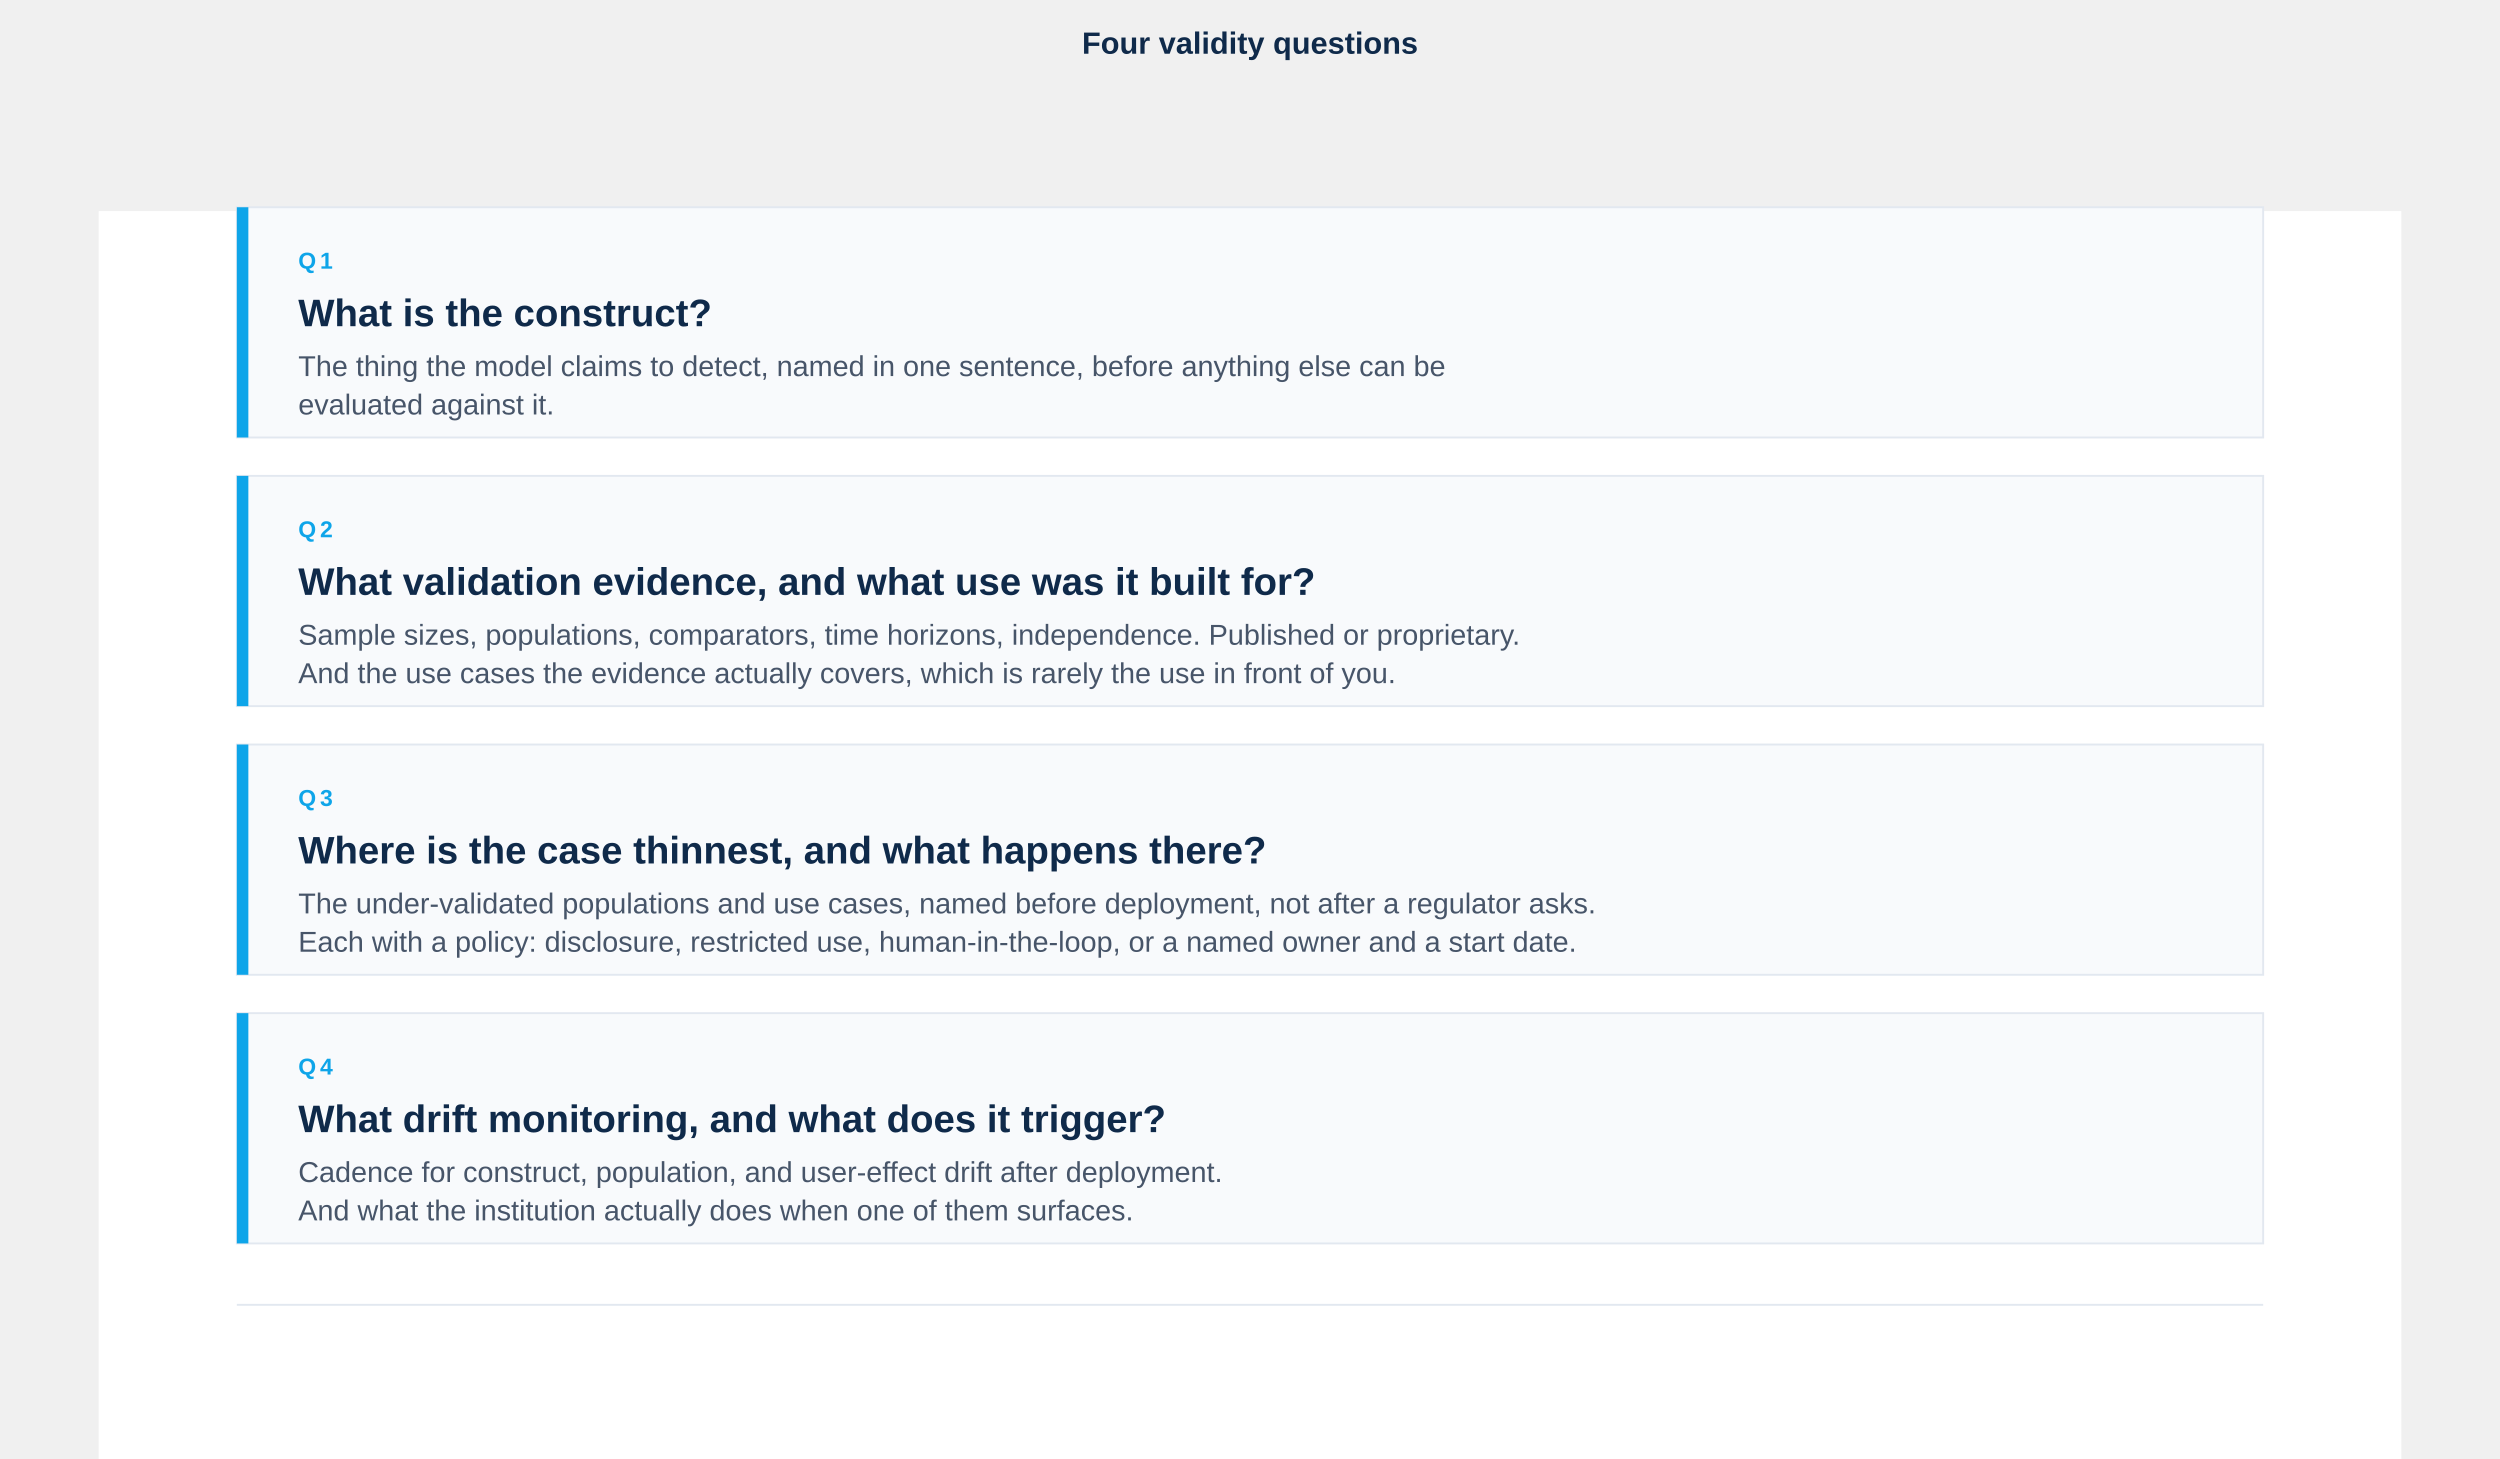
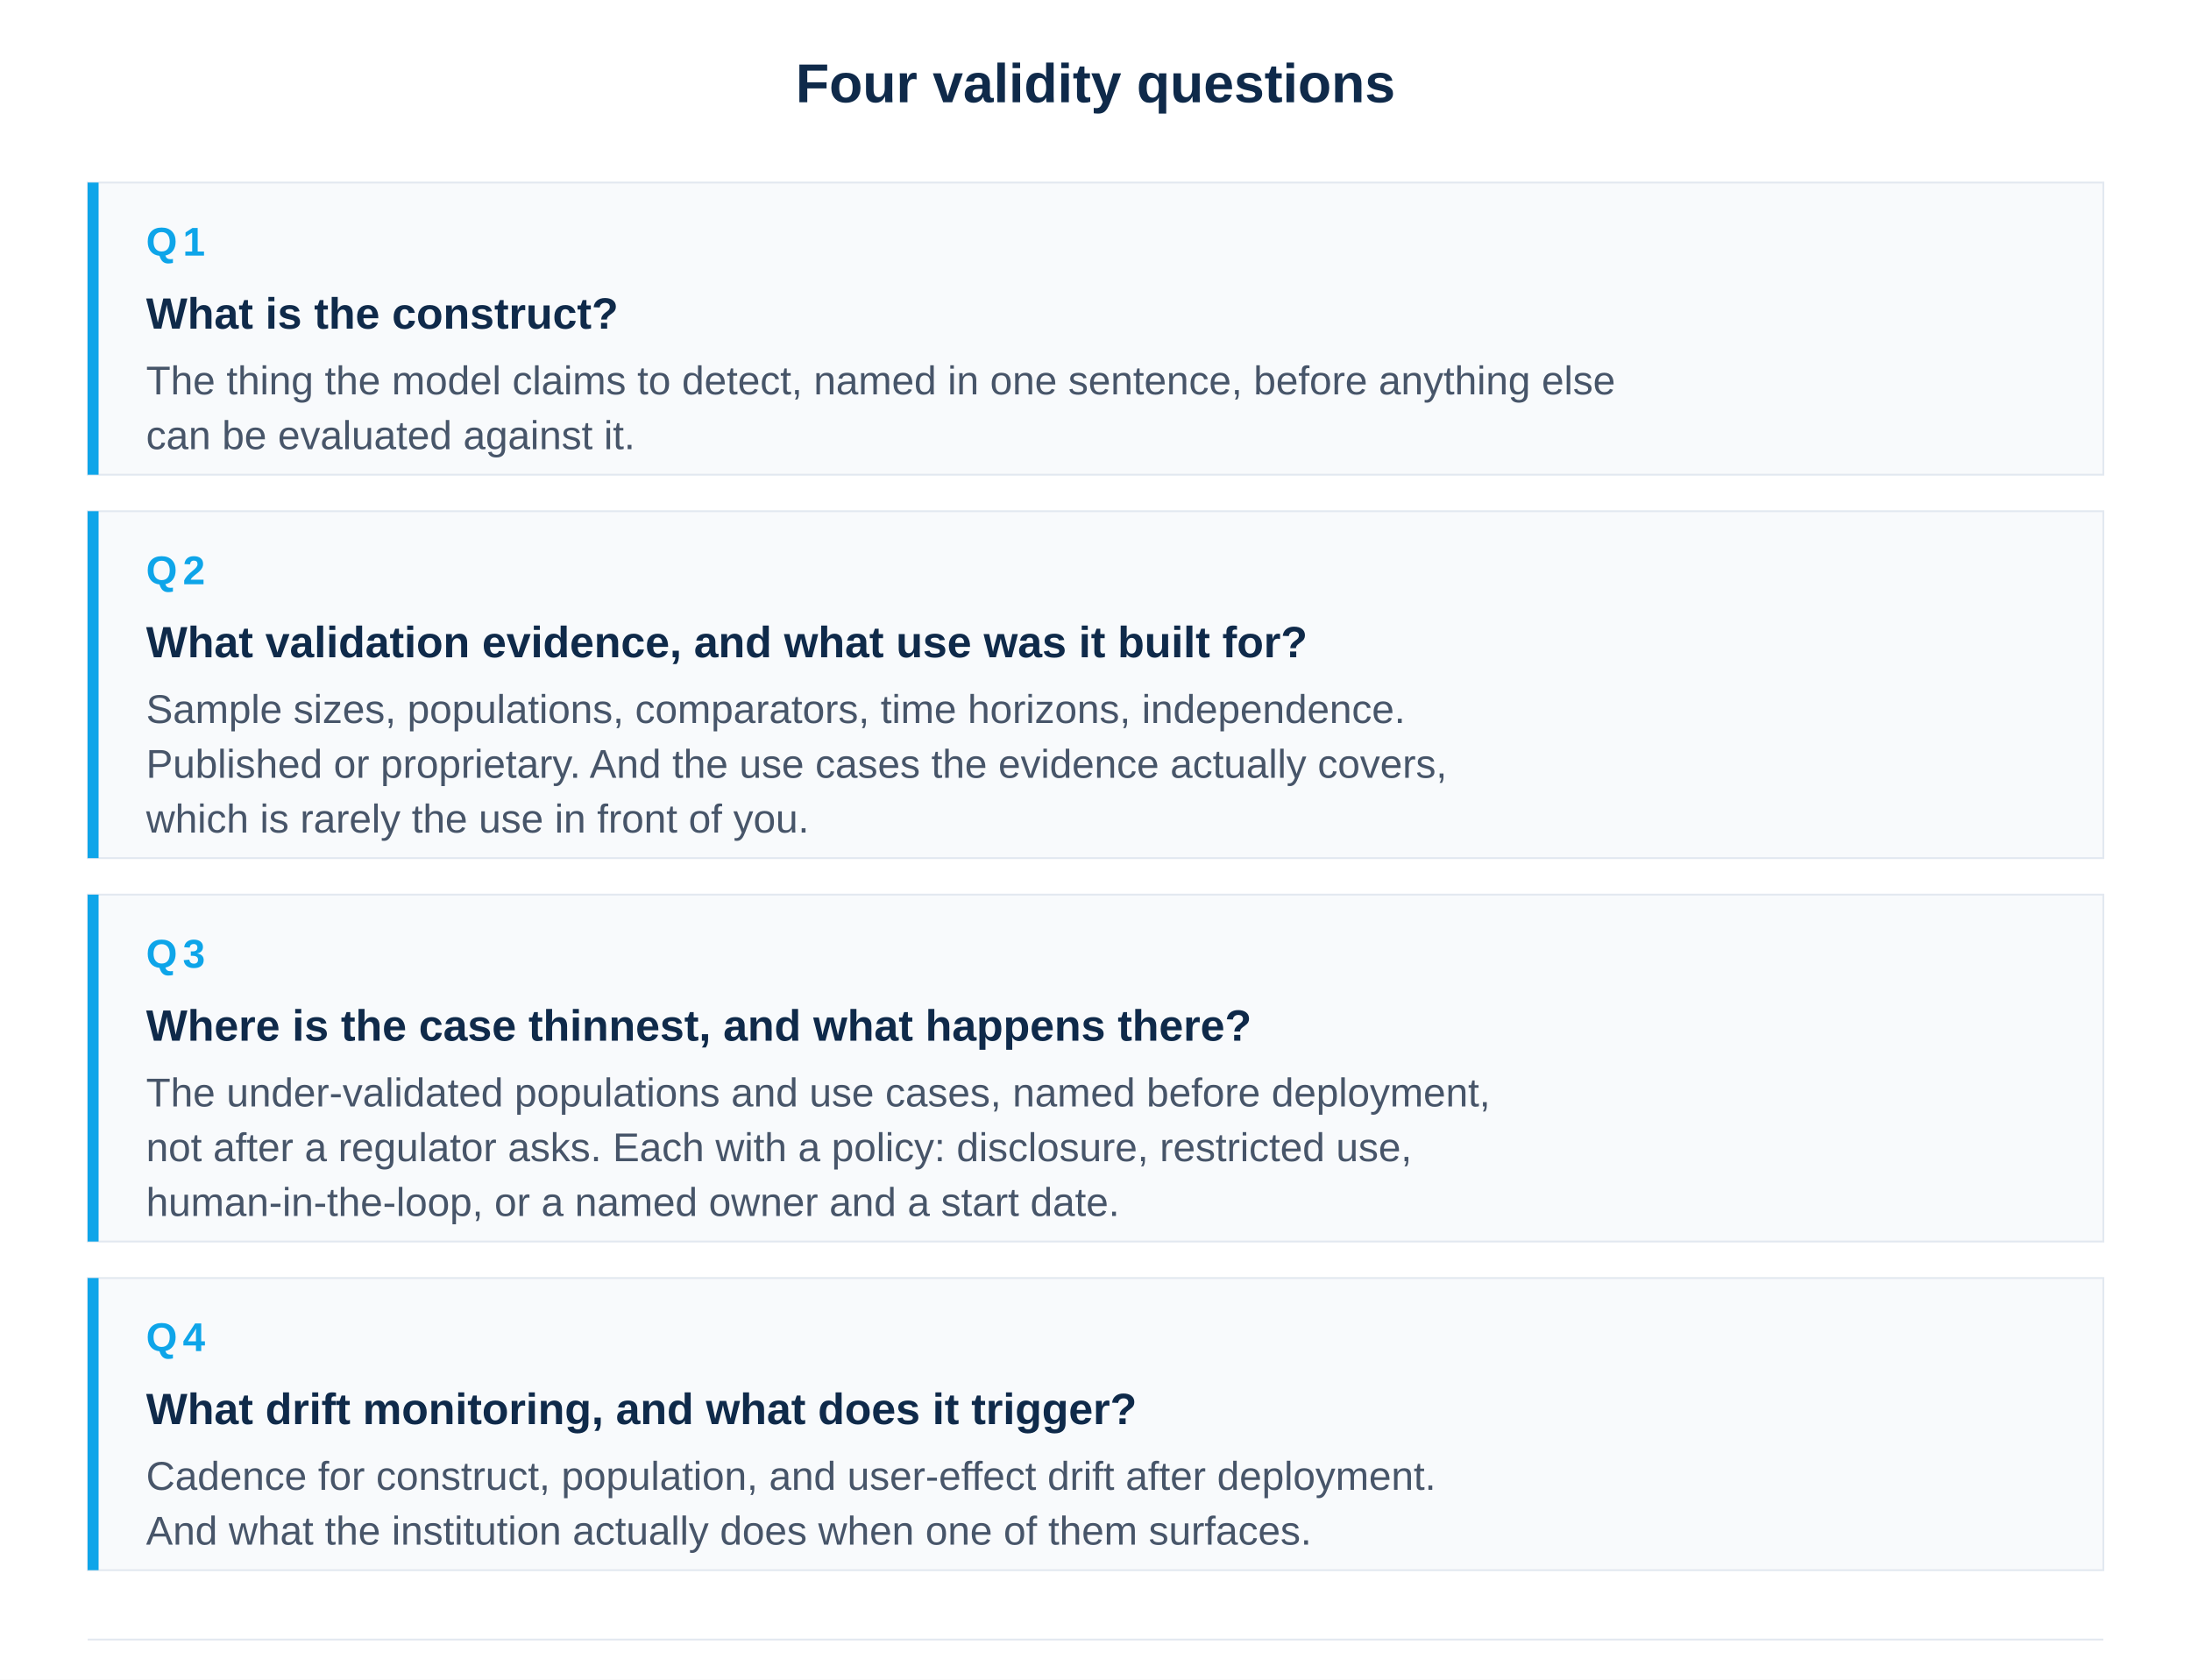
- <svg xmlns="http://www.w3.org/2000/svg" viewBox="0 -110 1200 760" width="1200" height="700" role="img" aria-labelledby="title desc">
-   <rect x="0" y="0" width="1200" height="700" fill="#FFFFFF" />
-   <text x="600" y="-82" font-family="-apple-system, BlinkMacSystemFont, 'Helvetica Neue', Arial, sans-serif" font-size="16" font-weight="700" fill="#0F2A4A" text-anchor="middle">Four validity questions</text>
-   <g transform="translate(0, -66)">
-     <g>
-       <rect x="72" y="64" width="1056" height="120" fill="#F8FAFC" stroke="#E2E8F0" stroke-width="1" />
-       <rect x="72" y="64" width="6" height="120" fill="#0EA5E9" />
-       <text x="104" y="96" font-family="-apple-system, BlinkMacSystemFont, 'Helvetica Neue', Arial, sans-serif" font-size="12" font-weight="600" fill="#0EA5E9" letter-spacing="2">Q1</text>
-       <text x="104" y="126" font-family="-apple-system, BlinkMacSystemFont, 'Helvetica Neue', Arial, sans-serif" font-size="20" font-weight="600" fill="#0F2A4A">What is the construct?</text>
-       <text x="104" y="152" font-family="-apple-system, BlinkMacSystemFont, 'Helvetica Neue', Arial, sans-serif" font-size="15" font-weight="400" fill="#475569">The thing the model claims to detect, named in one sentence, before anything else can be</text>
-       <text x="104" y="172" font-family="-apple-system, BlinkMacSystemFont, 'Helvetica Neue', Arial, sans-serif" font-size="15" font-weight="400" fill="#475569">evaluated against it.</text>
-     </g>
-     <g>
-       <rect x="72" y="204" width="1056" height="120" fill="#F8FAFC" stroke="#E2E8F0" stroke-width="1" />
-       <rect x="72" y="204" width="6" height="120" fill="#0EA5E9" />
-       <text x="104" y="236" font-family="-apple-system, BlinkMacSystemFont, 'Helvetica Neue', Arial, sans-serif" font-size="12" font-weight="600" fill="#0EA5E9" letter-spacing="2">Q2</text>
-       <text x="104" y="266" font-family="-apple-system, BlinkMacSystemFont, 'Helvetica Neue', Arial, sans-serif" font-size="20" font-weight="600" fill="#0F2A4A">What validation evidence, and what use was it built for?</text>
-       <text x="104" y="292" font-family="-apple-system, BlinkMacSystemFont, 'Helvetica Neue', Arial, sans-serif" font-size="15" font-weight="400" fill="#475569">Sample sizes, populations, comparators, time horizons, independence. Published or proprietary.</text>
-       <text x="104" y="312" font-family="-apple-system, BlinkMacSystemFont, 'Helvetica Neue', Arial, sans-serif" font-size="15" font-weight="400" fill="#475569">And the use cases the evidence actually covers, which is rarely the use in front of you.</text>
-     </g>
-     <g>
-       <rect x="72" y="344" width="1056" height="120" fill="#F8FAFC" stroke="#E2E8F0" stroke-width="1" />
-       <rect x="72" y="344" width="6" height="120" fill="#0EA5E9" />
-       <text x="104" y="376" font-family="-apple-system, BlinkMacSystemFont, 'Helvetica Neue', Arial, sans-serif" font-size="12" font-weight="600" fill="#0EA5E9" letter-spacing="2">Q3</text>
-       <text x="104" y="406" font-family="-apple-system, BlinkMacSystemFont, 'Helvetica Neue', Arial, sans-serif" font-size="20" font-weight="600" fill="#0F2A4A">Where is the case thinnest, and what happens there?</text>
-       <text x="104" y="432" font-family="-apple-system, BlinkMacSystemFont, 'Helvetica Neue', Arial, sans-serif" font-size="15" font-weight="400" fill="#475569">The under-validated populations and use cases, named before deployment, not after a regulator asks.</text>
-       <text x="104" y="452" font-family="-apple-system, BlinkMacSystemFont, 'Helvetica Neue', Arial, sans-serif" font-size="15" font-weight="400" fill="#475569">Each with a policy: disclosure, restricted use, human-in-the-loop, or a named owner and a start date.</text>
-     </g>
-     <g>
-       <rect x="72" y="484" width="1056" height="120" fill="#F8FAFC" stroke="#E2E8F0" stroke-width="1" />
-       <rect x="72" y="484" width="6" height="120" fill="#0EA5E9" />
-       <text x="104" y="516" font-family="-apple-system, BlinkMacSystemFont, 'Helvetica Neue', Arial, sans-serif" font-size="12" font-weight="600" fill="#0EA5E9" letter-spacing="2">Q4</text>
-       <text x="104" y="546" font-family="-apple-system, BlinkMacSystemFont, 'Helvetica Neue', Arial, sans-serif" font-size="20" font-weight="600" fill="#0F2A4A">What drift monitoring, and what does it trigger?</text>
-       <text x="104" y="572" font-family="-apple-system, BlinkMacSystemFont, 'Helvetica Neue', Arial, sans-serif" font-size="15" font-weight="400" fill="#475569">Cadence for construct, population, and user-effect drift after deployment.</text>
-       <text x="104" y="592" font-family="-apple-system, BlinkMacSystemFont, 'Helvetica Neue', Arial, sans-serif" font-size="15" font-weight="400" fill="#475569">And what the institution actually does when one of them surfaces.</text>
-     </g>
-     <line x1="72" y1="636" x2="1128" y2="636" stroke="#E2E8F0" stroke-width="1" />
+ <svg xmlns="http://www.w3.org/2000/svg" viewBox="0 0 1200 920" width="1200" height="920" role="img" aria-labelledby="title desc">
+   <rect x="0" y="0" width="1200" height="920" fill="#FFFFFF" />
+   <text x="600" y="56" font-family="-apple-system, BlinkMacSystemFont, 'Helvetica Neue', Arial, sans-serif" font-size="30" font-weight="700" fill="#0F2A4A" text-anchor="middle">Four validity questions</text>
+   <g>
+     <rect x="48" y="100" width="1104" height="160" fill="#F8FAFC" stroke="#E2E8F0" stroke-width="1" />
+     <rect x="48" y="100" width="6" height="160" fill="#0EA5E9" />
+     <text x="80" y="140" font-family="-apple-system, BlinkMacSystemFont, 'Helvetica Neue', Arial, sans-serif" font-size="22" font-weight="600" fill="#0EA5E9" letter-spacing="3">Q1</text>
+     <text x="80" y="180" font-family="-apple-system, BlinkMacSystemFont, 'Helvetica Neue', Arial, sans-serif" font-size="24" font-weight="600" fill="#0F2A4A">What is the construct?</text>
+     <text x="80" y="216" font-family="-apple-system, BlinkMacSystemFont, 'Helvetica Neue', Arial, sans-serif" font-size="22" font-weight="400" fill="#475569">The thing the model claims to detect, named in one sentence, before anything else</text>
+     <text x="80" y="246" font-family="-apple-system, BlinkMacSystemFont, 'Helvetica Neue', Arial, sans-serif" font-size="22" font-weight="400" fill="#475569">can be evaluated against it.</text>
  </g>
+   <g>
+     <rect x="48" y="280" width="1104" height="190" fill="#F8FAFC" stroke="#E2E8F0" stroke-width="1" />
+     <rect x="48" y="280" width="6" height="190" fill="#0EA5E9" />
+     <text x="80" y="320" font-family="-apple-system, BlinkMacSystemFont, 'Helvetica Neue', Arial, sans-serif" font-size="22" font-weight="600" fill="#0EA5E9" letter-spacing="3">Q2</text>
+     <text x="80" y="360" font-family="-apple-system, BlinkMacSystemFont, 'Helvetica Neue', Arial, sans-serif" font-size="24" font-weight="600" fill="#0F2A4A">What validation evidence, and what use was it built for?</text>
+     <text x="80" y="396" font-family="-apple-system, BlinkMacSystemFont, 'Helvetica Neue', Arial, sans-serif" font-size="22" font-weight="400" fill="#475569">Sample sizes, populations, comparators, time horizons, independence.</text>
+     <text x="80" y="426" font-family="-apple-system, BlinkMacSystemFont, 'Helvetica Neue', Arial, sans-serif" font-size="22" font-weight="400" fill="#475569">Published or proprietary. And the use cases the evidence actually covers,</text>
+     <text x="80" y="456" font-family="-apple-system, BlinkMacSystemFont, 'Helvetica Neue', Arial, sans-serif" font-size="22" font-weight="400" fill="#475569">which is rarely the use in front of you.</text>
+   </g>
+   <g>
+     <rect x="48" y="490" width="1104" height="190" fill="#F8FAFC" stroke="#E2E8F0" stroke-width="1" />
+     <rect x="48" y="490" width="6" height="190" fill="#0EA5E9" />
+     <text x="80" y="530" font-family="-apple-system, BlinkMacSystemFont, 'Helvetica Neue', Arial, sans-serif" font-size="22" font-weight="600" fill="#0EA5E9" letter-spacing="3">Q3</text>
+     <text x="80" y="570" font-family="-apple-system, BlinkMacSystemFont, 'Helvetica Neue', Arial, sans-serif" font-size="24" font-weight="600" fill="#0F2A4A">Where is the case thinnest, and what happens there?</text>
+     <text x="80" y="606" font-family="-apple-system, BlinkMacSystemFont, 'Helvetica Neue', Arial, sans-serif" font-size="22" font-weight="400" fill="#475569">The under-validated populations and use cases, named before deployment,</text>
+     <text x="80" y="636" font-family="-apple-system, BlinkMacSystemFont, 'Helvetica Neue', Arial, sans-serif" font-size="22" font-weight="400" fill="#475569">not after a regulator asks. Each with a policy: disclosure, restricted use,</text>
+     <text x="80" y="666" font-family="-apple-system, BlinkMacSystemFont, 'Helvetica Neue', Arial, sans-serif" font-size="22" font-weight="400" fill="#475569">human-in-the-loop, or a named owner and a start date.</text>
+   </g>
+   <g>
+     <rect x="48" y="700" width="1104" height="160" fill="#F8FAFC" stroke="#E2E8F0" stroke-width="1" />
+     <rect x="48" y="700" width="6" height="160" fill="#0EA5E9" />
+     <text x="80" y="740" font-family="-apple-system, BlinkMacSystemFont, 'Helvetica Neue', Arial, sans-serif" font-size="22" font-weight="600" fill="#0EA5E9" letter-spacing="3">Q4</text>
+     <text x="80" y="780" font-family="-apple-system, BlinkMacSystemFont, 'Helvetica Neue', Arial, sans-serif" font-size="24" font-weight="600" fill="#0F2A4A">What drift monitoring, and what does it trigger?</text>
+     <text x="80" y="816" font-family="-apple-system, BlinkMacSystemFont, 'Helvetica Neue', Arial, sans-serif" font-size="22" font-weight="400" fill="#475569">Cadence for construct, population, and user-effect drift after deployment.</text>
+     <text x="80" y="846" font-family="-apple-system, BlinkMacSystemFont, 'Helvetica Neue', Arial, sans-serif" font-size="22" font-weight="400" fill="#475569">And what the institution actually does when one of them surfaces.</text>
+   </g>
+   <line x1="48" y1="898" x2="1152" y2="898" stroke="#E2E8F0" stroke-width="1" />
</svg>
